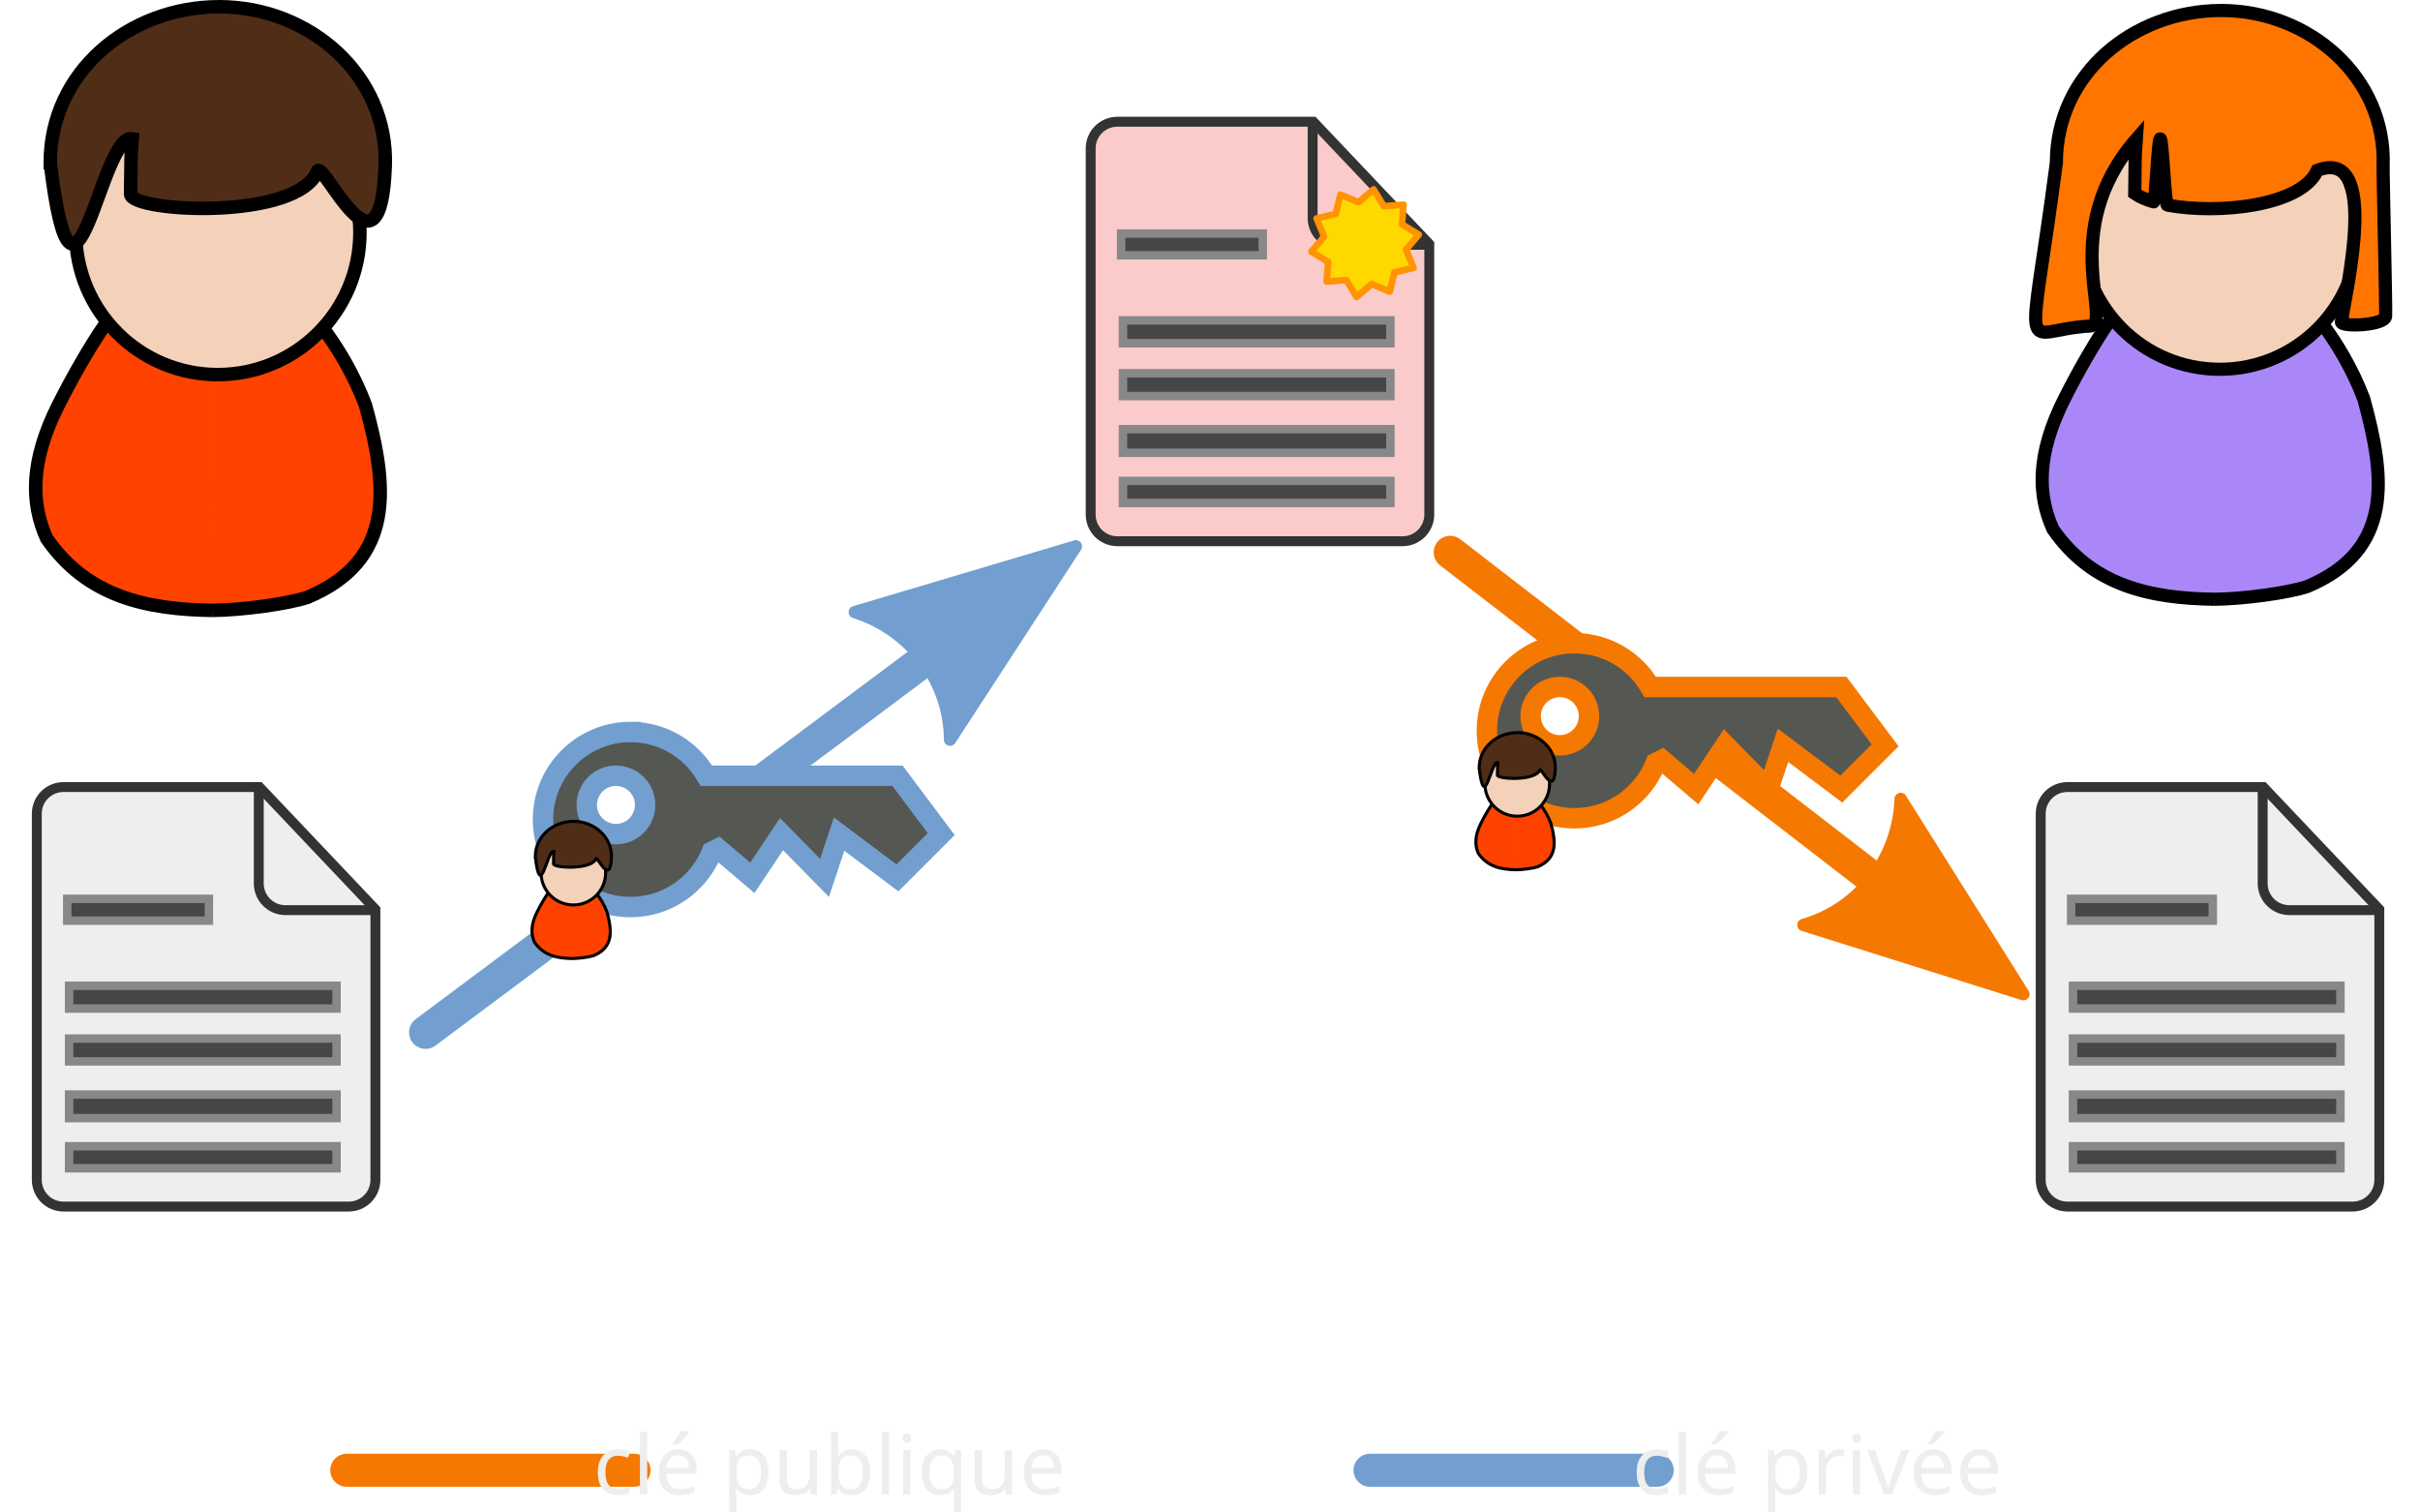
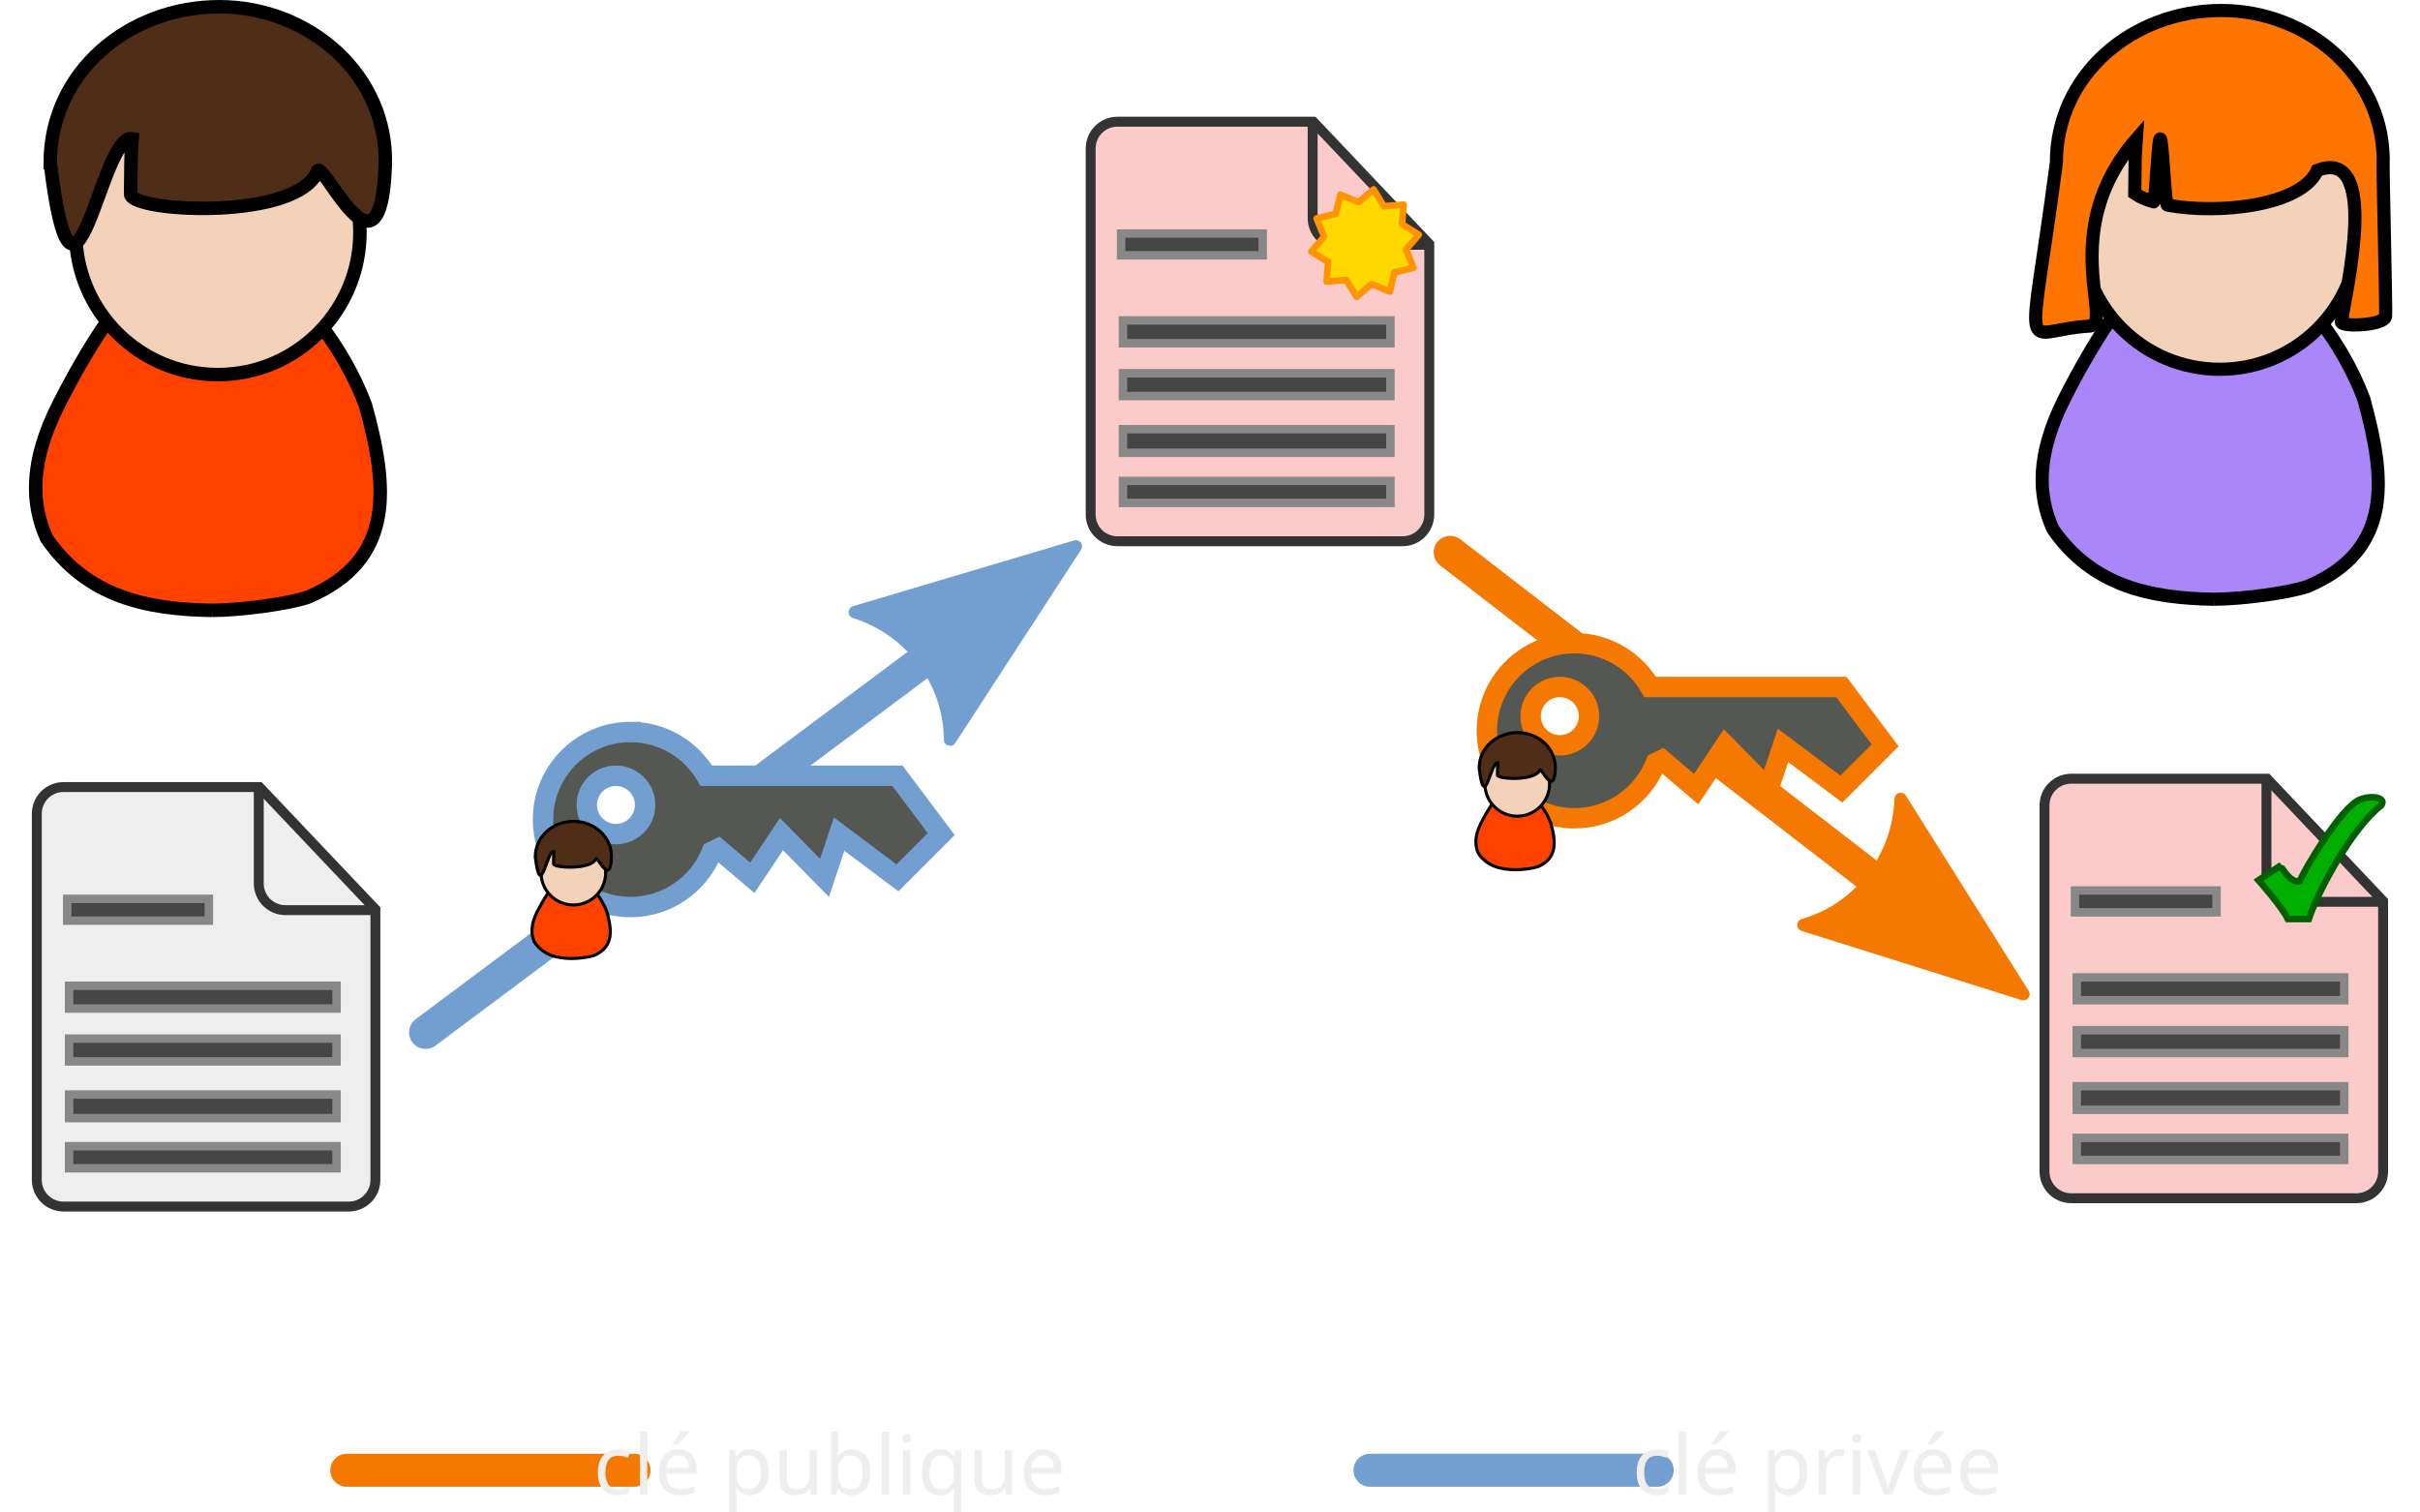
<svg xmlns="http://www.w3.org/2000/svg" width="732.994" height="457.768" id="svg4814" version="1.1">
  <defs id="defs4816">
    <clipPath id="clipPath3733-1-6-8-0-5" clipPathUnits="userSpaceOnUse">
      <g transform="matrix(0.9987282,0,0,1.092412,61.90876,-34.39556)" id="g3735-3-8-5-6-4">
        <path id="path3737-1-53-6-0-2" d="m -68.104,54.572 c 0,11.644 -9.439,21.083 -21.083,21.083 -11.644,0 -21.083,-9.439 -21.083,-21.083 0,-11.644 9.439,-21.083 21.083,-21.083 11.644,0 21.083,9.439 21.083,21.083 z" style="fill:#f4d2ba;fill-opacity:1;stroke:#000000;stroke-width:2;stroke-linecap:square;stroke-linejoin:miter;stroke-miterlimit:4;stroke-opacity:1" />
        <path id="path3739-3-0-2-1-7" d="m -64.335,44.228 c -3.547,29.404 -7.409,-4.34 -12.15,-3.561 -0.151,6.119 0.368,7.214 0.084,13.731 -0.361,2.646 -24.7,-1.531 -27.614,-8.995 -1.078,-1.063 -9.34,17.793 -10.01,-0.682 -0.487,-13.423 11.184,-23.63 24.616,-23.63 13.432,0 25.074,9.706 25.074,23.138 z" style="fill:#502d16;fill-opacity:1;stroke:#000000;stroke-width:2;stroke-linecap:square;stroke-linejoin:miter;stroke-miterlimit:4;stroke-opacity:1" />
      </g>
    </clipPath>
    <clipPath id="clipPath3733-1-6-8-0" clipPathUnits="userSpaceOnUse">
      <g transform="matrix(0.9987282,0,0,1.092412,61.90876,-34.39556)" id="g3735-3-8-5-6">
        <path id="path3737-1-53-6-0" d="m -68.104,54.572 c 0,11.644 -9.439,21.083 -21.083,21.083 -11.644,0 -21.083,-9.439 -21.083,-21.083 0,-11.644 9.439,-21.083 21.083,-21.083 11.644,0 21.083,9.439 21.083,21.083 z" style="fill:#f4d2ba;fill-opacity:1;stroke:#000000;stroke-width:2;stroke-linecap:square;stroke-linejoin:miter;stroke-miterlimit:4;stroke-opacity:1" />
        <path id="path3739-3-0-2-1" d="m -64.335,44.228 c -3.547,29.404 -7.409,-4.34 -12.15,-3.561 -0.151,6.119 0.368,7.214 0.084,13.731 -0.361,2.646 -24.7,-1.531 -27.614,-8.995 -1.078,-1.063 -9.34,17.793 -10.01,-0.682 -0.487,-13.423 11.184,-23.63 24.616,-23.63 13.432,0 25.074,9.706 25.074,23.138 z" style="fill:#502d16;fill-opacity:1;stroke:#000000;stroke-width:2;stroke-linecap:square;stroke-linejoin:miter;stroke-miterlimit:4;stroke-opacity:1" />
      </g>
    </clipPath>
    <marker style="overflow:visible" id="Arrow2Mendtc" refX="0" refY="0" orient="auto">
      <path transform="scale(-0.6,-0.6)" d="M 8.719,4.034 -2.207,0.016 8.719,-4.002 c -1.745,2.372 -1.735,5.617 -6e-7,8.035 z" style="font-size:12px;fill:#f57900;fill-rule:evenodd;stroke:#f57900;stroke-width:0.625;stroke-linejoin:round" id="path3722" />
    </marker>
    <marker style="overflow:visible" id="Arrow2Mendtc-1" refX="0" refY="0" orient="auto">
      <path transform="scale(-0.6,-0.6)" d="M 8.719,4.034 -2.207,0.016 8.719,-4.002 c -1.745,2.372 -1.735,5.617 -6e-7,8.035 z" style="font-size:12px;fill:#f57900;fill-rule:evenodd;stroke:#f57900;stroke-width:0.625;stroke-linejoin:round" id="path3722-6" />
    </marker>
    <marker style="overflow:visible" id="Arrow2Mendt" refX="0" refY="0" orient="auto">
      <path transform="scale(-0.6,-0.6)" d="M 8.719,4.034 -2.207,0.016 8.719,-4.002 c -1.745,2.372 -1.735,5.617 -6e-7,8.035 z" style="font-size:12px;fill:#729fcf;fill-rule:evenodd;stroke:#729fcf;stroke-width:0.625;stroke-linejoin:round" id="path4869" />
    </marker>
    <clipPath id="clipPath3733-1-6-8-0-5-9" clipPathUnits="userSpaceOnUse">
      <g transform="matrix(0.9987282,0,0,1.092412,61.90876,-34.39556)" id="g3735-3-8-5-6-4-2">
        <path id="path3737-1-53-6-0-2-8" d="m -68.104,54.572 c 0,11.644 -9.439,21.083 -21.083,21.083 -11.644,0 -21.083,-9.439 -21.083,-21.083 0,-11.644 9.439,-21.083 21.083,-21.083 11.644,0 21.083,9.439 21.083,21.083 z" style="fill:#f4d2ba;fill-opacity:1;stroke:#000000;stroke-width:2;stroke-linecap:square;stroke-linejoin:miter;stroke-miterlimit:4;stroke-opacity:1" />
        <path id="path3739-3-0-2-1-7-3" d="m -64.335,44.228 c -3.547,29.404 -7.409,-4.34 -12.15,-3.561 -0.151,6.119 0.368,7.214 0.084,13.731 -0.361,2.646 -24.7,-1.531 -27.614,-8.995 -1.078,-1.063 -9.34,17.793 -10.01,-0.682 -0.487,-13.423 11.184,-23.63 24.616,-23.63 13.432,0 25.074,9.706 25.074,23.138 z" style="fill:#502d16;fill-opacity:1;stroke:#000000;stroke-width:2;stroke-linecap:square;stroke-linejoin:miter;stroke-miterlimit:4;stroke-opacity:1" />
      </g>
    </clipPath>
    <clipPath id="clipPath3733-1-6-8-0-58" clipPathUnits="userSpaceOnUse">
      <g transform="matrix(0.9987282,0,0,1.092412,61.90876,-34.39556)" id="g3735-3-8-5-6-5">
        <path id="path3737-1-53-6-0-3" d="m -68.104,54.572 c 0,11.644 -9.439,21.083 -21.083,21.083 -11.644,0 -21.083,-9.439 -21.083,-21.083 0,-11.644 9.439,-21.083 21.083,-21.083 11.644,0 21.083,9.439 21.083,21.083 z" style="fill:#f4d2ba;fill-opacity:1;stroke:#000000;stroke-width:2;stroke-linecap:square;stroke-linejoin:miter;stroke-miterlimit:4;stroke-opacity:1" />
        <path id="path3739-3-0-2-1-0" d="m -64.335,44.228 c -3.547,29.404 -7.409,-4.34 -12.15,-3.561 -0.151,6.119 0.368,7.214 0.084,13.731 -0.361,2.646 -24.7,-1.531 -27.614,-8.995 -1.078,-1.063 -9.34,17.793 -10.01,-0.682 -0.487,-13.423 11.184,-23.63 24.616,-23.63 13.432,0 25.074,9.706 25.074,23.138 z" style="fill:#502d16;fill-opacity:1;stroke:#000000;stroke-width:2;stroke-linecap:square;stroke-linejoin:miter;stroke-miterlimit:4;stroke-opacity:1" />
      </g>
    </clipPath>
  </defs>
  <g id="layer1" transform="translate(-43.5029,-489.4678)">
    <path style="fill:none;stroke:#f57900;stroke-width:10;stroke-linecap:round;stroke-linejoin:miter;stroke-miterlimit:4;stroke-opacity:1;stroke-dasharray:none;marker-end:url(#Arrow2Mendtc-1)" d="m 482.757,656.764 163.073,125.816" id="path6110-6-1" />
    <path style="fill:none;stroke:#729fcf;stroke-width:10;stroke-linecap:round;stroke-linejoin:miter;stroke-miterlimit:4;stroke-opacity:1;stroke-dasharray:none;marker-end:url(#Arrow2Mendt)" d="M 172.404,802.174 358.817,662.962" id="path6110-6" />
    <g id="g5044" transform="translate(110,219.008)">
      <g id="g3426" transform="matrix(0.5583328,0,0,0.5583328,158.1162,491.4852)">
        <g transform="translate(71.57375,125.8653)" id="g3761-1" />
        <g id="g7178">
          <g id="g8176" transform="translate(-386.6063,-401.867)">
            <path id="path3629-8" d="M 99.146,194.027 C 88.398,176.62 82.728,165.779 68.973,166.825 c -4.585,0.349 -10.03,2.053 -16.915,5.258 -0.515,-6.834 -19.388,20.452 -36.117,53.718 -15.449,30.722 -14.867,53.298 -6.286,72.348 21.816,31.499 53.938,38.471 89.835,38.974 m 0,0 c 16.03,-0.137 40.703,-3.459 51.661,-7.086 47.955,-20.157 43.516,-60.273 31.431,-104.236 -12.668,-33.819 -36.771,-59.589 -36.002,-53.718 -8.607,-4.006 -15.025,-5.636 -20.23,-5.258 -11.45,0.832 -17.349,11.245 -27.202,27.202" style="fill:#ff4200;fill-opacity:1;stroke:#000000;stroke-width:7.315;stroke-opacity:1" />
            <path id="path2797-2" d="m 179.571,132.115 c 0,42.585 -34.522,77.107 -77.107,77.107 -42.585,0 -77.108,-34.522 -77.108,-77.107 0,-42.585 34.522,-77.107 77.108,-77.107 42.585,0 77.107,34.522 77.107,77.107 z" style="fill:#f4d2ba;fill-opacity:1;stroke:#000000;stroke-width:7.315;stroke-linecap:square;stroke-linejoin:miter;stroke-miterlimit:4;stroke-opacity:1" />
            <path id="path2794-4" d="m 11.568,94.282 c 12.971,107.542 27.099,-15.872 44.437,-13.025 -0.879,12.542 -0.496,9.63 -0.844,30.189 1.32,9.676 90.874,14.43 101.532,-12.868 3.944,-3.886 34.159,65.075 36.61,-2.494 1.781,-49.092 -40.904,-86.426 -90.029,-86.426 -49.125,0 -91.707,35.5 -91.707,84.624 z" style="fill:#502d16;fill-opacity:1;stroke:#000000;stroke-width:7.315;stroke-linecap:square;stroke-linejoin:miter;stroke-miterlimit:4;stroke-opacity:1" />
          </g>
        </g>
      </g>
      <g transform="translate(123.8764,656.252)" id="g8674">
        <path style="fill:#555753;fill-opacity:1;stroke:#729fcf;stroke-width:6.182;stroke-miterlimit:4;stroke-dasharray:none" d="m 0.605,-164.077 c -14.641,0 -26.51,11.869 -26.51,26.51 0,14.641 11.869,26.51 26.51,26.51 11.193,0 20.765,-6.939 24.653,-16.748 l 1.857,-0.925 10.383,8.837 8.837,-13.255 13.034,13.255 4.418,-13.255 17.673,13.255 13.255,-13.255 -13.255,-17.673 -57.894,0 c -4.583,-7.926 -13.148,-13.255 -22.961,-13.255 z m -4.418,13.255 c 4.88,0 8.837,3.956 8.837,8.837 0,4.88 -3.956,8.837 -8.837,8.837 -4.88,0 -8.837,-3.956 -8.837,-8.837 0,-4.88 3.956,-8.837 8.837,-8.837 z" id="path5004-8-4" />
        <g transform="matrix(0.1627813,0,0,0.1627813,33.22174,-85.04629)" id="g3426-2-0-8">
          <g id="g3761-1-1-5-8" transform="translate(71.57375,125.8653)" />
          <g transform="matrix(0.7795354,0,0,0.7795354,-85.23301,-13.46753)" id="g7178-9-3-8">
            <g transform="translate(-386.6063,-401.867)" id="g8176-5-9-0">
              <path style="fill:#ff4200;fill-opacity:1;stroke:#000000;stroke-width:7.315;stroke-opacity:1" d="M 99.146,194.027 C 88.398,176.62 82.728,165.779 68.973,166.825 c -4.585,0.349 -10.03,2.053 -16.915,5.258 -0.515,-6.834 -19.388,20.452 -36.117,53.718 -15.449,30.722 -14.867,53.298 -6.286,72.348 21.816,31.499 53.938,38.471 89.835,38.974 m 0,0 c 16.03,-0.137 40.703,-3.459 51.661,-7.086 47.955,-20.157 43.516,-60.273 31.431,-104.236 -12.668,-33.819 -36.771,-59.589 -36.002,-53.718 -8.607,-4.006 -15.025,-5.636 -20.23,-5.258 -11.45,0.832 -17.349,11.245 -27.202,27.202" id="path3629-8-7-2-0" />
              <path style="fill:#f4d2ba;fill-opacity:1;stroke:#000000;stroke-width:7.315;stroke-linecap:square;stroke-linejoin:miter;stroke-miterlimit:4;stroke-opacity:1" d="m 179.571,132.115 c 0,42.585 -34.522,77.107 -77.107,77.107 -42.585,0 -77.108,-34.522 -77.108,-77.107 0,-42.585 34.522,-77.107 77.108,-77.107 42.585,0 77.107,34.522 77.107,77.107 z" id="path2797-2-5-9-9" />
              <path style="fill:#502d16;fill-opacity:1;stroke:#000000;stroke-width:7.315;stroke-linecap:square;stroke-linejoin:miter;stroke-miterlimit:4;stroke-opacity:1" d="m 11.568,94.282 c 12.971,107.542 27.099,-15.872 44.437,-13.025 -0.879,12.542 -0.496,9.63 -0.844,30.189 1.32,9.676 90.874,14.43 101.532,-12.868 3.944,-3.886 34.159,65.075 36.61,-2.494 1.781,-49.092 -40.904,-86.426 -90.029,-86.426 -49.125,0 -91.707,35.5 -91.707,84.624 z" id="path2794-4-8-4-9" />
              <path id="path2813-6-1-5" d="m -1.525,17.24 c -3.547,29.404 -7.409,-4.34 -12.15,-3.561 -0.151,6.119 -1.195,3.155 -1.479,9.671 -0.361,2.646 -23.137,2.529 -26.051,-4.935 -1.078,-1.063 -9.34,17.793 -10.01,-0.682 -0.487,-13.423 11.184,-23.63 24.616,-23.63 13.432,0 25.074,9.706 25.074,23.138 z" style="opacity:0.39;fill:#000000;fill-opacity:1;stroke:#000000;stroke-width:2;stroke-linecap:square;stroke-linejoin:miter;stroke-miterlimit:4;stroke-opacity:1" clip-path="url(#clipPath3733-1-6-8-0-58)" transform="matrix(3.662052,0,0,3.348,201.9415,47.67963)" />
            </g>
          </g>
        </g>
      </g>
      <g transform="translate(406.9128,512.2187)" id="g8663">
        <path style="fill:#555753;fill-opacity:1;stroke:#f57900;stroke-width:6.182;stroke-miterlimit:4;stroke-dasharray:none" d="m 3.462,-46.934 c -14.641,0 -26.51,11.869 -26.51,26.51 0,14.641 11.869,26.51 26.51,26.51 11.193,0 20.765,-6.939 24.653,-16.748 l 1.857,-0.925 10.383,8.837 L 49.192,-16.006 62.226,-2.751 66.644,-16.006 84.317,-2.751 97.572,-16.006 84.317,-33.679 l -57.894,0 C 21.84,-41.605 13.276,-46.934 3.462,-46.934 z m -4.418,13.255 c 4.88,0 8.837,3.956 8.837,8.837 0,4.88 -3.956,8.837 -8.837,8.837 -4.88,0 -8.837,-3.956 -8.837,-8.837 0,-4.88 3.956,-8.837 8.837,-8.837 z" id="path5004-8-4-6" />
        <g transform="matrix(0.1627813,0,0,0.1627813,36.07888,32.09655)" id="g3426-2-0-8-6">
          <g id="g3761-1-1-5-8-8" transform="translate(71.57375,125.8653)" />
          <g transform="matrix(0.7795354,0,0,0.7795354,-85.23301,-13.46753)" id="g7178-9-3-8-2">
            <g transform="translate(-386.6063,-401.867)" id="g8176-5-9-0-8">
              <path style="fill:#ff4200;fill-opacity:1;stroke:#000000;stroke-width:7.315;stroke-opacity:1" d="M 99.146,194.027 C 88.398,176.62 82.728,165.779 68.973,166.825 c -4.585,0.349 -10.03,2.053 -16.915,5.258 -0.515,-6.834 -19.388,20.452 -36.117,53.718 -15.449,30.722 -14.867,53.298 -6.286,72.348 21.816,31.499 53.938,38.471 89.835,38.974 m 0,0 c 16.03,-0.137 40.703,-3.459 51.661,-7.086 47.955,-20.157 43.516,-60.273 31.431,-104.236 -12.668,-33.819 -36.771,-59.589 -36.002,-53.718 -8.607,-4.006 -15.025,-5.636 -20.23,-5.258 -11.45,0.832 -17.349,11.245 -27.202,27.202" id="path3629-8-7-2-0-7" />
              <path style="fill:#f4d2ba;fill-opacity:1;stroke:#000000;stroke-width:7.315;stroke-linecap:square;stroke-linejoin:miter;stroke-miterlimit:4;stroke-opacity:1" d="m 179.571,132.115 c 0,42.585 -34.522,77.107 -77.107,77.107 -42.585,0 -77.108,-34.522 -77.108,-77.107 0,-42.585 34.522,-77.107 77.108,-77.107 42.585,0 77.107,34.522 77.107,77.107 z" id="path2797-2-5-9-9-2" />
              <path style="fill:#502d16;fill-opacity:1;stroke:#000000;stroke-width:7.315;stroke-linecap:square;stroke-linejoin:miter;stroke-miterlimit:4;stroke-opacity:1" d="m 11.568,94.282 c 12.971,107.542 27.099,-15.872 44.437,-13.025 -0.879,12.542 -0.496,9.63 -0.844,30.189 1.32,9.676 90.874,14.43 101.532,-12.868 3.944,-3.886 34.159,65.075 36.61,-2.494 1.781,-49.092 -40.904,-86.426 -90.029,-86.426 -49.125,0 -91.707,35.5 -91.707,84.624 z" id="path2794-4-8-4-9-9" />
              <path id="path2813-6-1-5-3" d="m -1.525,17.24 c -3.547,29.404 -7.409,-4.34 -12.15,-3.561 -0.151,6.119 -1.195,3.155 -1.479,9.671 -0.361,2.646 -23.137,2.529 -26.051,-4.935 -1.078,-1.063 -9.34,17.793 -10.01,-0.682 -0.487,-13.423 11.184,-23.63 24.616,-23.63 13.432,0 25.074,9.706 25.074,23.138 z" style="opacity:0.39;fill:#000000;fill-opacity:1;stroke:#000000;stroke-width:2;stroke-linecap:square;stroke-linejoin:miter;stroke-miterlimit:4;stroke-opacity:1" clip-path="url(#clipPath3733-1-6-8-0-5-9)" transform="matrix(3.662052,0,0,3.348,201.9415,47.67963)" />
            </g>
          </g>
        </g>
      </g>
    </g>
    <g id="g5073" transform="translate(372.8571,222.1753)">
      <g transform="translate(-141.3127,646.0742)" id="g8685" />
      <g id="g3172-6" transform="matrix(0.5445817,0,0,0.5445817,277.9416,266.7221)">
        <g transform="translate(88.5762,123.0853)" id="g3761-7" />
        <g id="g7186-5">
          <path style="fill:#aa87f9;fill-opacity:1;stroke:#000000;stroke-width:7.315;stroke-opacity:1" d="m 116.149,191.247 c -10.748,-17.407 -16.418,-28.248 -30.174,-27.202 -4.585,0.349 -10.03,2.053 -16.915,5.258 -0.515,-6.834 -19.388,20.452 -36.117,53.718 -15.449,30.722 -14.867,53.298 -6.286,72.348 21.816,31.499 53.938,38.471 89.835,38.974 m 0,0 c 16.03,-0.137 40.703,-3.459 51.661,-7.086 47.955,-20.157 43.516,-60.273 31.431,-104.236 -12.668,-33.819 -36.771,-59.589 -36.002,-53.718 -8.607,-4.006 -15.025,-5.636 -20.23,-5.258 -11.45,0.832 -17.349,11.245 -27.202,27.202" id="path3629-4" />
          <path style="fill:#f4d2ba;fill-opacity:1;stroke:#000000;stroke-width:7.315;stroke-linecap:square;stroke-linejoin:miter;stroke-miterlimit:4;stroke-opacity:1" d="m 196.573,129.335 c 0,42.585 -34.522,77.107 -77.107,77.107 -42.585,0 -77.108,-34.522 -77.108,-77.107 0,-42.585 34.522,-77.107 77.108,-77.107 42.585,0 77.107,34.522 77.107,77.107 z" id="path2797-5" />
          <path style="fill:#ff7500;fill-opacity:1;stroke:#000000;stroke-width:7.315;stroke-linecap:square;stroke-linejoin:miter;stroke-miterlimit:4;stroke-opacity:1" d="M 28.571,91.502 C 13.272,208.336 7.814,184.525 47.008,182.415 61.078,181.657 28.389,129.541 73.008,78.477 72.129,91.019 72.512,88.107 72.164,108.665 c 2.603,1.829 6.193,3.385 10.479,4.646 1.183,0.348 2.418,-35.327 3.701,-35.025 1.287,0.303 2.622,36.583 3.998,36.84 28.502,5.309 74.628,0.41 83.355,-19.328 35.27,-13.455 15.772,67.646 13.398,84.249 -0.434,3.034 24.018,2.115 24.593,-3.084 0.353,-3.192 -1.534,-79.466 -1.382,-83.66 1.781,-49.092 -40.904,-86.426 -90.029,-86.426 -49.125,0 -91.707,35.5 -91.707,84.624 z" id="path2794-1" />
        </g>
        <flowRoot transform="translate(0,-2)" style="font-size:16px;font-style:normal;font-weight:normal;line-height:125%;letter-spacing:0px;word-spacing:0px;fill:#000000;fill-opacity:1;stroke:none;font-family:Sans" id="flowRoot3813-3" xml:space="preserve">
          <flowRegion id="flowRegion3815-9">
            <rect y="340" x="-106.667" height="35.833" width="78.333" id="rect3817-9" />
          </flowRegion>
          <flowPara id="flowPara3819-3" />
        </flowRoot>
      </g>
      <g transform="translate(-438.782,267.7646)" id="layer1-6">
        <path id="path2601" d="m 223.135,274.348 0,82.54 c 0,4.488 -3.613,8.101 -8.101,8.101 l -86.359,-10e-6 c -4.488,0 -8.101,-3.613 -8.101,-8.101 l 0,-110.866 c 0,-4.488 3.613,-8.101 8.101,-8.101 l 0,0 59.984,0" style="color:#000000;fill:#eeeeee;fill-opacity:1;fill-rule:nonzero;stroke:#333333;stroke-width:3;stroke-linecap:butt;stroke-linejoin:miter;stroke-miterlimit:4;stroke-opacity:1;stroke-dasharray:none;stroke-dashoffset:0;marker:none;visibility:visible;display:inline;overflow:visible;enable-background:accumulate" />
        <path id="rect2583" d="m 222.282,275.201 -26.375,0 c -4.488,0 -8.101,-3.613 -8.101,-8.101 l 0,-28.326" style="color:#000000;fill:none;stroke:#333333;stroke-width:3;stroke-linecap:butt;stroke-linejoin:miter;stroke-miterlimit:4;stroke-opacity:1;stroke-dasharray:none;stroke-dashoffset:0;marker:none;visibility:visible;display:inline;overflow:visible;enable-background:accumulate" />
        <rect y="314.105" x="130.35" height="6.912" width="81.01" id="rect2587" style="color:#000000;fill:#464646;fill-opacity:1;fill-rule:nonzero;stroke:#888888;stroke-width:2.562;stroke-linecap:butt;stroke-linejoin:miter;stroke-miterlimit:4;stroke-opacity:1;stroke-dasharray:none;stroke-dashoffset:0;marker:none;visibility:visible;display:inline;overflow:visible;enable-background:accumulate" />
        <rect style="color:#000000;fill:#464646;fill-opacity:1;fill-rule:nonzero;stroke:#888888;stroke-width:2.562;stroke-linecap:butt;stroke-linejoin:miter;stroke-miterlimit:4;stroke-opacity:1;stroke-dasharray:none;stroke-dashoffset:0;marker:none;visibility:visible;display:inline;overflow:visible;enable-background:accumulate" id="rect2589" width="81.01" height="7.149" x="130.35" y="331.053" />
        <rect y="346.713" x="130.35" height="6.675" width="81.01" id="rect2591" style="color:#000000;fill:#464646;fill-opacity:1;fill-rule:nonzero;stroke:#888888;stroke-width:2.562;stroke-linecap:butt;stroke-linejoin:miter;stroke-miterlimit:4;stroke-opacity:1;stroke-dasharray:none;stroke-dashoffset:0;marker:none;visibility:visible;display:inline;overflow:visible;enable-background:accumulate" />
        <rect style="color:#000000;fill:#464646;fill-opacity:1;fill-rule:nonzero;stroke:#888888;stroke-width:2.562;stroke-linecap:butt;stroke-linejoin:miter;stroke-miterlimit:4;stroke-opacity:1;stroke-dasharray:none;stroke-dashoffset:0;marker:none;visibility:visible;display:inline;overflow:visible;enable-background:accumulate" id="rect2593" width="42.9" height="6.604" x="129.792" y="271.785" />
        <path id="path2603" d="m 187.587,237.465 35.953,37.925" style="color:#000000;fill:none;stroke:#333333;stroke-width:3;stroke-linecap:butt;stroke-linejoin:miter;stroke-miterlimit:4;stroke-opacity:1;stroke-dasharray:none;stroke-dashoffset:0;marker:none;visibility:visible;display:inline;overflow:visible;enable-background:accumulate" />
        <rect y="298.105" x="130.35" height="6.912" width="81.01" id="rect2587-1" style="color:#000000;fill:#464646;fill-opacity:1;fill-rule:nonzero;stroke:#888888;stroke-width:2.562;stroke-linecap:butt;stroke-linejoin:miter;stroke-miterlimit:4;stroke-opacity:1;stroke-dasharray:none;stroke-dashoffset:0;marker:none;visibility:visible;display:inline;overflow:visible;enable-background:accumulate" />
      </g>
-       <g transform="translate(168.1816,267.7646)" id="layer1-6-8">
-         <path id="path2601-0" d="m 223.135,274.348 0,82.54 c 0,4.488 -3.613,8.101 -8.101,8.101 l -86.359,-10e-6 c -4.488,0 -8.101,-3.613 -8.101,-8.101 l 0,-110.866 c 0,-4.488 3.613,-8.101 8.101,-8.101 l 0,0 59.984,0" style="color:#000000;fill:#eeeeee;fill-opacity:1;fill-rule:nonzero;stroke:#333333;stroke-width:3;stroke-linecap:butt;stroke-linejoin:miter;stroke-miterlimit:4;stroke-opacity:1;stroke-dasharray:none;stroke-dashoffset:0;marker:none;visibility:visible;display:inline;overflow:visible;enable-background:accumulate" />
-         <path id="rect2583-9" d="m 222.282,275.201 -26.375,0 c -4.488,0 -8.101,-3.613 -8.101,-8.101 l 0,-28.326" style="color:#000000;fill:none;stroke:#333333;stroke-width:3;stroke-linecap:butt;stroke-linejoin:miter;stroke-miterlimit:4;stroke-opacity:1;stroke-dasharray:none;stroke-dashoffset:0;marker:none;visibility:visible;display:inline;overflow:visible;enable-background:accumulate" />
-         <rect y="314.105" x="130.35" height="6.912" width="81.01" id="rect2587-9" style="color:#000000;fill:#464646;fill-opacity:1;fill-rule:nonzero;stroke:#888888;stroke-width:2.562;stroke-linecap:butt;stroke-linejoin:miter;stroke-miterlimit:4;stroke-opacity:1;stroke-dasharray:none;stroke-dashoffset:0;marker:none;visibility:visible;display:inline;overflow:visible;enable-background:accumulate" />
-         <rect style="color:#000000;fill:#464646;fill-opacity:1;fill-rule:nonzero;stroke:#888888;stroke-width:2.562;stroke-linecap:butt;stroke-linejoin:miter;stroke-miterlimit:4;stroke-opacity:1;stroke-dasharray:none;stroke-dashoffset:0;marker:none;visibility:visible;display:inline;overflow:visible;enable-background:accumulate" id="rect2589-7" width="81.01" height="7.149" x="130.35" y="331.053" />
-         <rect y="346.713" x="130.35" height="6.675" width="81.01" id="rect2591-1" style="color:#000000;fill:#464646;fill-opacity:1;fill-rule:nonzero;stroke:#888888;stroke-width:2.562;stroke-linecap:butt;stroke-linejoin:miter;stroke-miterlimit:4;stroke-opacity:1;stroke-dasharray:none;stroke-dashoffset:0;marker:none;visibility:visible;display:inline;overflow:visible;enable-background:accumulate" />
-         <rect style="color:#000000;fill:#464646;fill-opacity:1;fill-rule:nonzero;stroke:#888888;stroke-width:2.562;stroke-linecap:butt;stroke-linejoin:miter;stroke-miterlimit:4;stroke-opacity:1;stroke-dasharray:none;stroke-dashoffset:0;marker:none;visibility:visible;display:inline;overflow:visible;enable-background:accumulate" id="rect2593-0" width="42.9" height="6.604" x="129.792" y="271.785" />
-         <path id="path2603-8" d="m 187.587,237.465 35.953,37.925" style="color:#000000;fill:none;stroke:#333333;stroke-width:3;stroke-linecap:butt;stroke-linejoin:miter;stroke-miterlimit:4;stroke-opacity:1;stroke-dasharray:none;stroke-dashoffset:0;marker:none;visibility:visible;display:inline;overflow:visible;enable-background:accumulate" />
-         <rect y="298.105" x="130.35" height="6.912" width="81.01" id="rect2587-1-2" style="color:#000000;fill:#464646;fill-opacity:1;fill-rule:nonzero;stroke:#888888;stroke-width:2.562;stroke-linecap:butt;stroke-linejoin:miter;stroke-miterlimit:4;stroke-opacity:1;stroke-dasharray:none;stroke-dashoffset:0;marker:none;visibility:visible;display:inline;overflow:visible;enable-background:accumulate" />
-       </g>
      <g transform="translate(-119.5738,66.23918)" id="layer1-42">
        <path id="path2601-9" d="m 223.135,274.348 0,82.54 c 0,4.488 -3.613,8.101 -8.101,8.101 l -86.359,-10e-6 c -4.488,0 -8.101,-3.613 -8.101,-8.101 l 0,-110.866 c 0,-4.488 3.613,-8.101 8.101,-8.101 l 0,0 59.984,0" style="color:#000000;fill:#fbcaca;fill-opacity:1;fill-rule:nonzero;stroke:#333333;stroke-width:3;stroke-linecap:butt;stroke-linejoin:miter;stroke-miterlimit:4;stroke-opacity:1;stroke-dasharray:none;stroke-dashoffset:0;marker:none;visibility:visible;display:inline;overflow:visible;enable-background:accumulate" />
        <path id="rect2583-5" d="m 222.282,275.201 -26.375,0 c -4.488,0 -8.101,-3.613 -8.101,-8.101 l 0,-28.326" style="color:#000000;fill:none;stroke:#333333;stroke-width:3;stroke-linecap:butt;stroke-linejoin:miter;stroke-miterlimit:4;stroke-opacity:1;stroke-dasharray:none;stroke-dashoffset:0;marker:none;visibility:visible;display:inline;overflow:visible;enable-background:accumulate" />
        <rect y="314.105" x="130.35" height="6.912" width="81.01" id="rect2587-28" style="color:#000000;fill:#464646;fill-opacity:1;fill-rule:nonzero;stroke:#888888;stroke-width:2.562;stroke-linecap:butt;stroke-linejoin:miter;stroke-miterlimit:4;stroke-opacity:1;stroke-dasharray:none;stroke-dashoffset:0;marker:none;visibility:visible;display:inline;overflow:visible;enable-background:accumulate" />
        <rect style="color:#000000;fill:#464646;fill-opacity:1;fill-rule:nonzero;stroke:#888888;stroke-width:2.562;stroke-linecap:butt;stroke-linejoin:miter;stroke-miterlimit:4;stroke-opacity:1;stroke-dasharray:none;stroke-dashoffset:0;marker:none;visibility:visible;display:inline;overflow:visible;enable-background:accumulate" id="rect2589-3" width="81.01" height="7.149" x="130.35" y="331.053" />
        <rect y="346.713" x="130.35" height="6.675" width="81.01" id="rect2591-5" style="color:#000000;fill:#464646;fill-opacity:1;fill-rule:nonzero;stroke:#888888;stroke-width:2.562;stroke-linecap:butt;stroke-linejoin:miter;stroke-miterlimit:4;stroke-opacity:1;stroke-dasharray:none;stroke-dashoffset:0;marker:none;visibility:visible;display:inline;overflow:visible;enable-background:accumulate" />
        <rect style="color:#000000;fill:#464646;fill-opacity:1;fill-rule:nonzero;stroke:#888888;stroke-width:2.562;stroke-linecap:butt;stroke-linejoin:miter;stroke-miterlimit:4;stroke-opacity:1;stroke-dasharray:none;stroke-dashoffset:0;marker:none;visibility:visible;display:inline;overflow:visible;enable-background:accumulate" id="rect2593-9" width="42.9" height="6.604" x="129.792" y="271.785" />
        <path id="path2603-8-6" d="m 187.587,237.465 35.953,37.925" style="color:#000000;fill:none;stroke:#333333;stroke-width:3;stroke-linecap:butt;stroke-linejoin:miter;stroke-miterlimit:4;stroke-opacity:1;stroke-dasharray:none;stroke-dashoffset:0;marker:none;visibility:visible;display:inline;overflow:visible;enable-background:accumulate" />
        <rect y="298.105" x="130.35" height="6.912" width="81.01" id="rect2587-1-1" style="color:#000000;fill:#464646;fill-opacity:1;fill-rule:nonzero;stroke:#888888;stroke-width:2.562;stroke-linecap:butt;stroke-linejoin:miter;stroke-miterlimit:4;stroke-opacity:1;stroke-dasharray:none;stroke-dashoffset:0;marker:none;visibility:visible;display:inline;overflow:visible;enable-background:accumulate" />
      </g>
      <path style="fill:#ffd800;fill-opacity:1;stroke:#ff9300;stroke-width:2.515;stroke-linecap:round;stroke-linejoin:round;stroke-miterlimit:4;stroke-opacity:1;stroke-dasharray:none;stroke-dashoffset:0" id="path3169" d="m 339.745,133.011 -0.588,7.487 6.403,3.925 -4.876,5.711 2.873,6.939 -7.302,1.754 -1.754,7.302 -6.939,-2.873 -5.711,4.876 -3.925,-6.403 -7.487,0.588 0.588,-7.487 -6.403,-3.925 4.876,-5.711 -2.873,-6.939 7.302,-1.754 1.754,-7.302 6.939,2.873 5.711,-4.876 3.925,6.403 z" transform="matrix(0.7951587,0,0,0.7951587,-174.3822,223.516)" />
+       <g transform="translate(169.3298,265.2392)" id="layer1-42-6">
+         <path id="path2601-9-4" d="m 223.135,274.348 0,82.54 c 0,4.488 -3.613,8.101 -8.101,8.101 l -86.359,-10e-6 c -4.488,0 -8.101,-3.613 -8.101,-8.101 l 0,-110.866 c 0,-4.488 3.613,-8.101 8.101,-8.101 l 0,0 59.984,0" style="color:#000000;fill:#fbcaca;fill-opacity:1;fill-rule:nonzero;stroke:#333333;stroke-width:3;stroke-linecap:butt;stroke-linejoin:miter;stroke-miterlimit:4;stroke-opacity:1;stroke-dasharray:none;stroke-dashoffset:0;marker:none;visibility:visible;display:inline;overflow:visible;enable-background:accumulate" />
+         <path id="rect2583-5-7" d="m 222.282,275.201 -26.375,0 c -4.488,0 -8.101,-3.613 -8.101,-8.101 l 0,-28.326" style="color:#000000;fill:none;stroke:#333333;stroke-width:3;stroke-linecap:butt;stroke-linejoin:miter;stroke-miterlimit:4;stroke-opacity:1;stroke-dasharray:none;stroke-dashoffset:0;marker:none;visibility:visible;display:inline;overflow:visible;enable-background:accumulate" />
+         <rect y="314.105" x="130.35" height="6.912" width="81.01" id="rect2587-28-7" style="color:#000000;fill:#464646;fill-opacity:1;fill-rule:nonzero;stroke:#888888;stroke-width:2.562;stroke-linecap:butt;stroke-linejoin:miter;stroke-miterlimit:4;stroke-opacity:1;stroke-dasharray:none;stroke-dashoffset:0;marker:none;visibility:visible;display:inline;overflow:visible;enable-background:accumulate" />
+         <rect style="color:#000000;fill:#464646;fill-opacity:1;fill-rule:nonzero;stroke:#888888;stroke-width:2.562;stroke-linecap:butt;stroke-linejoin:miter;stroke-miterlimit:4;stroke-opacity:1;stroke-dasharray:none;stroke-dashoffset:0;marker:none;visibility:visible;display:inline;overflow:visible;enable-background:accumulate" id="rect2589-3-6" width="81.01" height="7.149" x="130.35" y="331.053" />
+         <rect y="346.713" x="130.35" height="6.675" width="81.01" id="rect2591-5-8" style="color:#000000;fill:#464646;fill-opacity:1;fill-rule:nonzero;stroke:#888888;stroke-width:2.562;stroke-linecap:butt;stroke-linejoin:miter;stroke-miterlimit:4;stroke-opacity:1;stroke-dasharray:none;stroke-dashoffset:0;marker:none;visibility:visible;display:inline;overflow:visible;enable-background:accumulate" />
+         <rect style="color:#000000;fill:#464646;fill-opacity:1;fill-rule:nonzero;stroke:#888888;stroke-width:2.562;stroke-linecap:butt;stroke-linejoin:miter;stroke-miterlimit:4;stroke-opacity:1;stroke-dasharray:none;stroke-dashoffset:0;marker:none;visibility:visible;display:inline;overflow:visible;enable-background:accumulate" id="rect2593-9-9" width="42.9" height="6.604" x="129.792" y="271.785" />
+         <path id="path2603-8-6-4" d="m 187.587,237.465 35.953,37.925" style="color:#000000;fill:none;stroke:#333333;stroke-width:3;stroke-linecap:butt;stroke-linejoin:miter;stroke-miterlimit:4;stroke-opacity:1;stroke-dasharray:none;stroke-dashoffset:0;marker:none;visibility:visible;display:inline;overflow:visible;enable-background:accumulate" />
+         <rect y="298.105" x="130.35" height="6.912" width="81.01" id="rect2587-1-1-0" style="color:#000000;fill:#464646;fill-opacity:1;fill-rule:nonzero;stroke:#888888;stroke-width:2.562;stroke-linecap:butt;stroke-linejoin:miter;stroke-miterlimit:4;stroke-opacity:1;stroke-dasharray:none;stroke-dashoffset:0;marker:none;visibility:visible;display:inline;overflow:visible;enable-background:accumulate" />
+       </g>
+       <path d="m 354.724,533.926 c 0,0 7.397,8.328 8.874,11.73 l 6.357,0 c 2.665,-8.135 13.015,-27.553 21.891,-34.359 1.836,-2.363 -2.78,-3.339 -6.508,-1.774 -5.618,2.357 -16.213,20.368 -18.191,24.698 -2.806,0.738 -5.766,-4.732 -5.769,-4.732 z" id="path11502" style="fill:#00b000;fill-opacity:1;stroke:#005f00;stroke-opacity:1;stroke-width:2;stroke-miterlimit:4;stroke-dasharray:none" />
    </g>
    <path style="fill:none;stroke:#f57900;stroke-width:10;stroke-linecap:round;stroke-linejoin:miter;stroke-miterlimit:4;stroke-opacity:1;stroke-dasharray:none" d="m 148.539,934.796 86.997,0" id="path6110" />
    <text xml:space="preserve" style="font-size:31.288px;font-style:normal;font-variant:normal;font-weight:normal;font-stretch:normal;line-height:125%;letter-spacing:0px;word-spacing:0px;fill:#eeeeec;fill-opacity:1;stroke:none;font-family:Trebuchet MS;-inkscape-font-specification:Trebuchet MS" x="315.088" y="942.108" id="text4238">
      <tspan x="315.088" y="942.108" id="tspan4242" style="font-size:25px;text-align:center;text-anchor:middle;fill:#eeeeec">clé publique</tspan>
    </text>
    <path style="fill:none;stroke:#729fcf;stroke-width:10;stroke-linecap:round;stroke-linejoin:miter;stroke-miterlimit:4;stroke-opacity:1;stroke-dasharray:none" d="m 458.46,934.796 86.997,0" id="path6110-0" />
    <text xml:space="preserve" style="font-size:31.288px;font-style:normal;font-variant:normal;font-weight:normal;font-stretch:normal;line-height:125%;letter-spacing:0px;word-spacing:0px;fill:#eeeeec;fill-opacity:1;stroke:none;font-family:Trebuchet MS;-inkscape-font-specification:Trebuchet MS" x="614.242" y="942.108" id="text4238-1">
      <tspan x="614.242" y="942.108" style="font-size:25px;text-align:center;text-anchor:middle;fill:#eeeeec" id="tspan6177">clé privée</tspan>
    </text>
  </g>
</svg>
